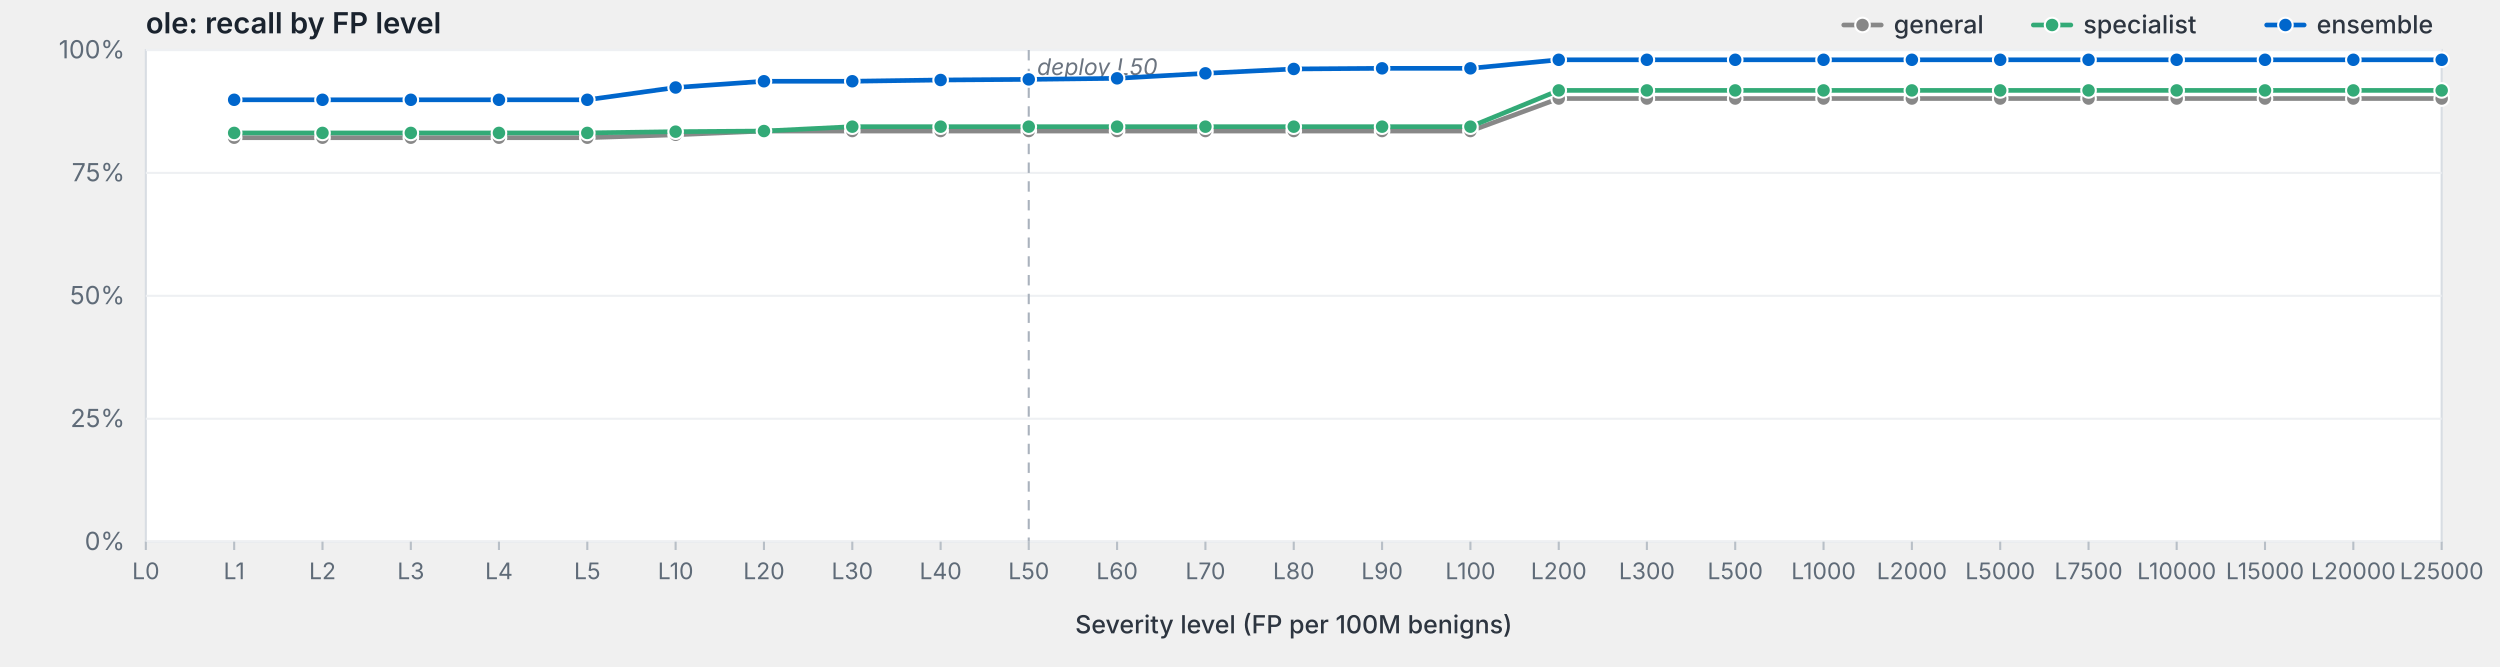
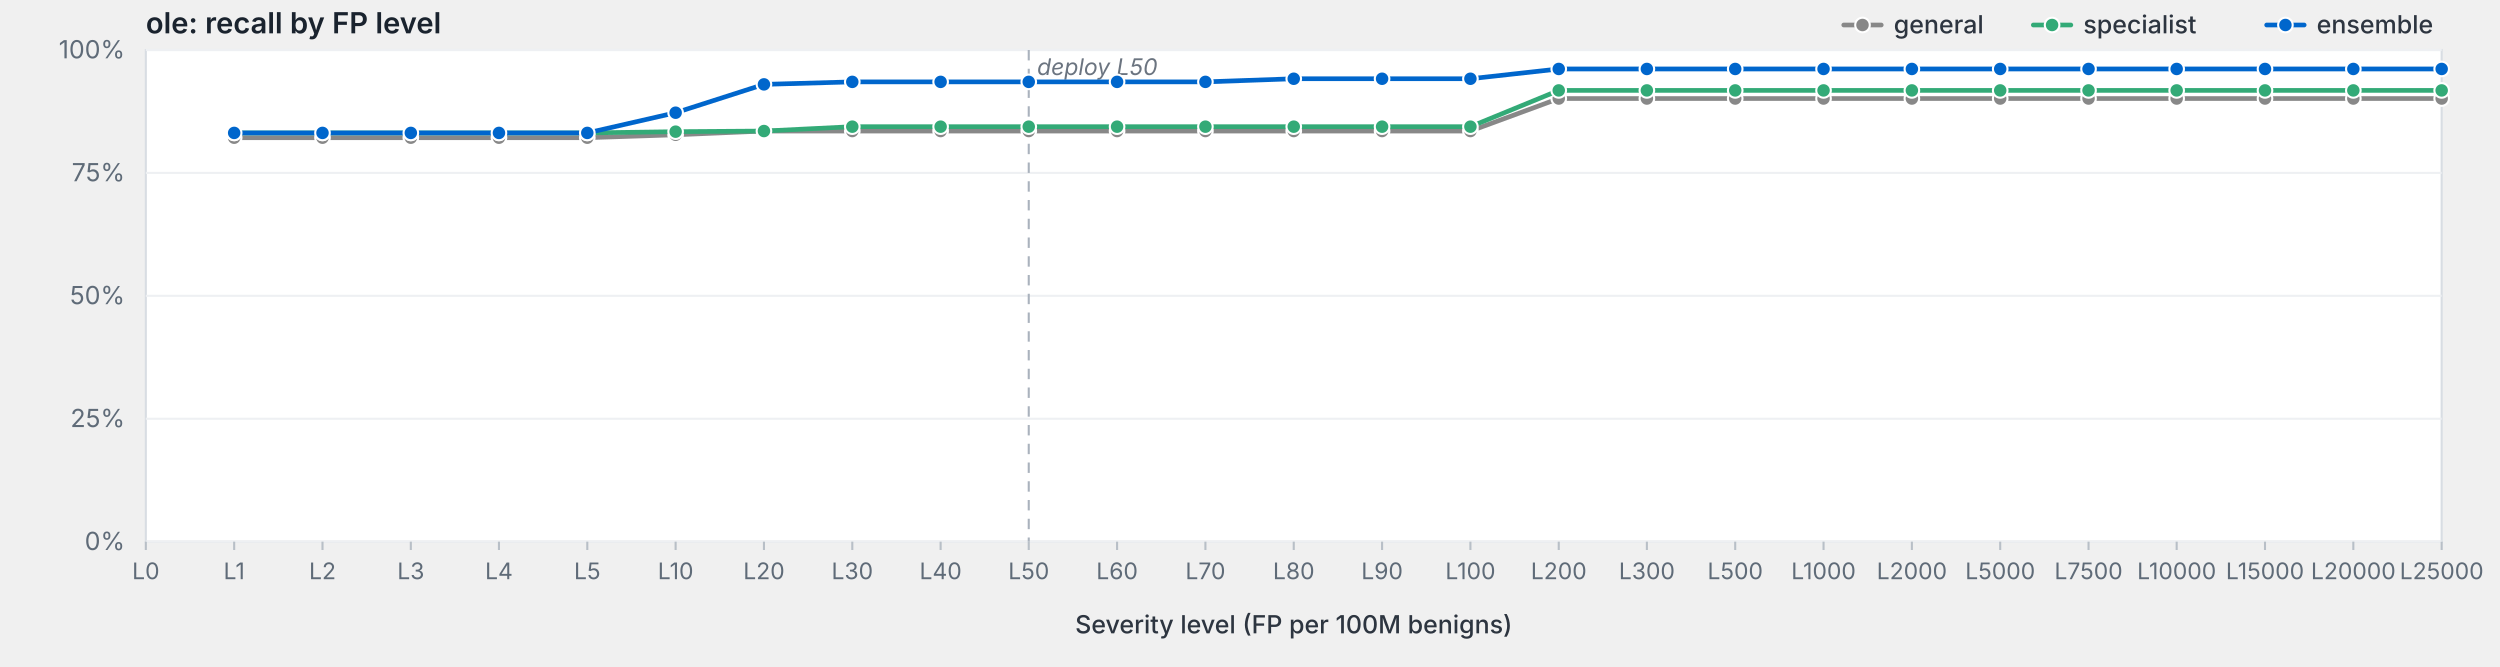
<svg xmlns="http://www.w3.org/2000/svg" viewBox="0 0 1200 320" width="1200" height="320" preserveAspectRatio="xMidYMid meet" role="img" aria-label="ole: recall by FP level">
  <style>svg { background: #fdfdfd; }.frame { fill: #fff; stroke: #d8dde3; stroke-width: 1; }.grid { stroke: #eef0f3; stroke-width: 1; }.tick { stroke: #b8bfc7; stroke-width: 1; }.axis-label { fill: #5f6b78; font-family: -apple-system, BlinkMacSystemFont, "Segoe UI", system-ui, sans-serif; font-size: 12px; }.x-label { fill: #5f6b78; font-family: -apple-system, BlinkMacSystemFont, "Segoe UI", system-ui, sans-serif; font-size: 11px; }.axis-title { fill: #2d3540; font-family: -apple-system, BlinkMacSystemFont, "Segoe UI", system-ui, sans-serif; font-size: 12px; font-weight: 500; }.title { fill: #1a232e; font-family: -apple-system, BlinkMacSystemFont, "Segoe UI", system-ui, sans-serif; font-size: 14px; font-weight: 600; }.deploy-marker { stroke: #aab2bd; stroke-width: 1; stroke-dasharray: 5,4; }.deploy-label { fill: #6b7480; font-family: -apple-system, BlinkMacSystemFont, "Segoe UI", system-ui, sans-serif; font-size: 11px; font-style: italic; }.curve { fill: none; stroke-width: 2.25; stroke-linejoin: round; stroke-linecap: round; }.marker { stroke: #fff; stroke-width: 1; }.legend-text { fill: #2d3540; font-family: -apple-system, BlinkMacSystemFont, "Segoe UI", system-ui, sans-serif; font-size: 12px; font-weight: 500; }</style>
  <text class="title" x="70" y="16">ole: recall by FP level</text>
  <rect class="frame" x="70" y="24" width="1102" height="236" />
  <line class="grid" x1="70" y1="260.0" x2="1172" y2="260.0" />
  <text class="axis-label" x="60" y="264.0" text-anchor="end">0%</text>
  <line class="grid" x1="70" y1="201.0" x2="1172" y2="201.0" />
  <text class="axis-label" x="60" y="205.0" text-anchor="end">25%</text>
  <line class="grid" x1="70" y1="142.0" x2="1172" y2="142.0" />
  <text class="axis-label" x="60" y="146.0" text-anchor="end">50%</text>
  <line class="grid" x1="70" y1="83.0" x2="1172" y2="83.0" />
  <text class="axis-label" x="60" y="87.0" text-anchor="end">75%</text>
  <line class="grid" x1="70" y1="24.0" x2="1172" y2="24.0" />
  <text class="axis-label" x="60" y="28.0" text-anchor="end">100%</text>
  <line class="deploy-marker" x1="493.8" y1="24" x2="493.8" y2="260" />
  <text class="deploy-label" x="497.8" y="36" text-anchor="start">deploy L50</text>
  <line class="tick" x1="70.0" y1="260" x2="70.0" y2="264" />
  <text class="x-label" x="70.0" y="278" text-anchor="middle">L0</text>
  <line class="tick" x1="112.4" y1="260" x2="112.4" y2="264" />
  <text class="x-label" x="112.4" y="278" text-anchor="middle">L1</text>
  <line class="tick" x1="154.8" y1="260" x2="154.8" y2="264" />
  <text class="x-label" x="154.8" y="278" text-anchor="middle">L2</text>
  <line class="tick" x1="197.2" y1="260" x2="197.2" y2="264" />
  <text class="x-label" x="197.2" y="278" text-anchor="middle">L3</text>
  <line class="tick" x1="239.5" y1="260" x2="239.5" y2="264" />
  <text class="x-label" x="239.5" y="278" text-anchor="middle">L4</text>
  <line class="tick" x1="281.9" y1="260" x2="281.9" y2="264" />
  <text class="x-label" x="281.9" y="278" text-anchor="middle">L5</text>
  <line class="tick" x1="324.3" y1="260" x2="324.3" y2="264" />
  <text class="x-label" x="324.3" y="278" text-anchor="middle">L10</text>
  <line class="tick" x1="366.7" y1="260" x2="366.7" y2="264" />
  <text class="x-label" x="366.7" y="278" text-anchor="middle">L20</text>
  <line class="tick" x1="409.1" y1="260" x2="409.1" y2="264" />
  <text class="x-label" x="409.1" y="278" text-anchor="middle">L30</text>
  <line class="tick" x1="451.5" y1="260" x2="451.5" y2="264" />
  <text class="x-label" x="451.5" y="278" text-anchor="middle">L40</text>
  <line class="tick" x1="493.8" y1="260" x2="493.8" y2="264" />
  <text class="x-label" x="493.8" y="278" text-anchor="middle">L50</text>
  <line class="tick" x1="536.2" y1="260" x2="536.2" y2="264" />
  <text class="x-label" x="536.2" y="278" text-anchor="middle">L60</text>
  <line class="tick" x1="578.6" y1="260" x2="578.6" y2="264" />
  <text class="x-label" x="578.6" y="278" text-anchor="middle">L70</text>
  <line class="tick" x1="621.0" y1="260" x2="621.0" y2="264" />
  <text class="x-label" x="621.0" y="278" text-anchor="middle">L80</text>
  <line class="tick" x1="663.4" y1="260" x2="663.4" y2="264" />
  <text class="x-label" x="663.4" y="278" text-anchor="middle">L90</text>
  <line class="tick" x1="705.8" y1="260" x2="705.8" y2="264" />
  <text class="x-label" x="705.8" y="278" text-anchor="middle">L100</text>
  <line class="tick" x1="748.2" y1="260" x2="748.2" y2="264" />
  <text class="x-label" x="748.2" y="278" text-anchor="middle">L200</text>
  <line class="tick" x1="790.5" y1="260" x2="790.5" y2="264" />
  <text class="x-label" x="790.5" y="278" text-anchor="middle">L300</text>
  <line class="tick" x1="832.9" y1="260" x2="832.9" y2="264" />
  <text class="x-label" x="832.9" y="278" text-anchor="middle">L500</text>
  <line class="tick" x1="875.3" y1="260" x2="875.3" y2="264" />
  <text class="x-label" x="875.3" y="278" text-anchor="middle">L1000</text>
  <line class="tick" x1="917.7" y1="260" x2="917.7" y2="264" />
  <text class="x-label" x="917.7" y="278" text-anchor="middle">L2000</text>
  <line class="tick" x1="960.1" y1="260" x2="960.1" y2="264" />
  <text class="x-label" x="960.1" y="278" text-anchor="middle">L5000</text>
  <line class="tick" x1="1002.5" y1="260" x2="1002.5" y2="264" />
  <text class="x-label" x="1002.5" y="278" text-anchor="middle">L7500</text>
  <line class="tick" x1="1044.8" y1="260" x2="1044.8" y2="264" />
  <text class="x-label" x="1044.8" y="278" text-anchor="middle">L10000</text>
  <line class="tick" x1="1087.2" y1="260" x2="1087.2" y2="264" />
  <text class="x-label" x="1087.2" y="278" text-anchor="middle">L15000</text>
  <line class="tick" x1="1129.6" y1="260" x2="1129.6" y2="264" />
  <text class="x-label" x="1129.6" y="278" text-anchor="middle">L20000</text>
  <line class="tick" x1="1172.0" y1="260" x2="1172.0" y2="264" />
  <text class="x-label" x="1172.0" y="278" text-anchor="middle">L25000</text>
  <text class="axis-title" x="621.0" y="304" text-anchor="middle">Severity level (FP per 100M benigns)</text>
  <path class="curve" d="M112.4,66.1 L154.8,66.1 L197.2,66.1 L239.5,66.1 L281.9,66.1 L324.3,64.7 L366.7,62.9 L409.1,62.9 L451.5,62.9 L493.8,62.9 L536.2,62.9 L578.6,62.9 L621.0,62.9 L663.4,62.9 L705.8,62.9 L748.2,47.3 L790.5,47.3 L832.9,47.3 L875.3,47.3 L917.7,47.3 L960.1,47.3 L1002.5,47.3 L1044.8,47.3 L1087.2,47.3 L1129.6,47.3 L1172.0,47.3" stroke="#888" />
  <circle class="marker" cx="112.4" cy="66.1" r="3.5" fill="#888" />
  <circle class="marker" cx="154.8" cy="66.1" r="3.5" fill="#888" />
  <circle class="marker" cx="197.2" cy="66.1" r="3.5" fill="#888" />
  <circle class="marker" cx="239.5" cy="66.1" r="3.5" fill="#888" />
  <circle class="marker" cx="281.9" cy="66.1" r="3.5" fill="#888" />
  <circle class="marker" cx="324.3" cy="64.7" r="3.5" fill="#888" />
  <circle class="marker" cx="366.7" cy="62.9" r="3.5" fill="#888" />
  <circle class="marker" cx="409.1" cy="62.9" r="3.5" fill="#888" />
  <circle class="marker" cx="451.5" cy="62.9" r="3.5" fill="#888" />
  <circle class="marker" cx="493.8" cy="62.9" r="3.5" fill="#888" />
  <circle class="marker" cx="536.2" cy="62.9" r="3.5" fill="#888" />
  <circle class="marker" cx="578.6" cy="62.9" r="3.5" fill="#888" />
  <circle class="marker" cx="621.0" cy="62.9" r="3.5" fill="#888" />
  <circle class="marker" cx="663.4" cy="62.9" r="3.5" fill="#888" />
  <circle class="marker" cx="705.8" cy="62.9" r="3.5" fill="#888" />
  <circle class="marker" cx="748.2" cy="47.3" r="3.5" fill="#888" />
  <circle class="marker" cx="790.5" cy="47.3" r="3.5" fill="#888" />
  <circle class="marker" cx="832.9" cy="47.3" r="3.5" fill="#888" />
  <circle class="marker" cx="875.3" cy="47.3" r="3.5" fill="#888" />
  <circle class="marker" cx="917.7" cy="47.3" r="3.5" fill="#888" />
  <circle class="marker" cx="960.1" cy="47.3" r="3.5" fill="#888" />
  <circle class="marker" cx="1002.5" cy="47.3" r="3.5" fill="#888" />
  <circle class="marker" cx="1044.8" cy="47.3" r="3.5" fill="#888" />
  <circle class="marker" cx="1087.2" cy="47.3" r="3.5" fill="#888" />
  <circle class="marker" cx="1129.6" cy="47.3" r="3.5" fill="#888" />
  <circle class="marker" cx="1172.0" cy="47.3" r="3.5" fill="#888" />
  <path class="curve" d="M112.4,63.8 L154.8,63.8 L197.2,63.8 L239.5,63.8 L281.9,63.8 L324.3,63.2 L366.7,62.9 L409.1,60.8 L451.5,60.8 L493.8,60.8 L536.2,60.8 L578.6,60.8 L621.0,60.8 L663.4,60.8 L705.8,60.8 L748.2,43.4 L790.5,43.4 L832.9,43.4 L875.3,43.4 L917.7,43.4 L960.1,43.4 L1002.5,43.4 L1044.8,43.4 L1087.2,43.4 L1129.6,43.4 L1172.0,43.4" stroke="#3a7" />
  <circle class="marker" cx="112.4" cy="63.8" r="3.5" fill="#3a7" />
  <circle class="marker" cx="154.8" cy="63.8" r="3.5" fill="#3a7" />
  <circle class="marker" cx="197.2" cy="63.8" r="3.5" fill="#3a7" />
  <circle class="marker" cx="239.5" cy="63.8" r="3.5" fill="#3a7" />
  <circle class="marker" cx="281.9" cy="63.8" r="3.5" fill="#3a7" />
  <circle class="marker" cx="324.3" cy="63.2" r="3.5" fill="#3a7" />
  <circle class="marker" cx="366.7" cy="62.9" r="3.5" fill="#3a7" />
  <circle class="marker" cx="409.1" cy="60.8" r="3.5" fill="#3a7" />
  <circle class="marker" cx="451.5" cy="60.8" r="3.5" fill="#3a7" />
  <circle class="marker" cx="493.8" cy="60.8" r="3.5" fill="#3a7" />
  <circle class="marker" cx="536.2" cy="60.8" r="3.5" fill="#3a7" />
  <circle class="marker" cx="578.6" cy="60.8" r="3.5" fill="#3a7" />
  <circle class="marker" cx="621.0" cy="60.8" r="3.5" fill="#3a7" />
  <circle class="marker" cx="663.4" cy="60.8" r="3.5" fill="#3a7" />
  <circle class="marker" cx="705.8" cy="60.8" r="3.5" fill="#3a7" />
  <circle class="marker" cx="748.2" cy="43.4" r="3.5" fill="#3a7" />
  <circle class="marker" cx="790.5" cy="43.4" r="3.5" fill="#3a7" />
  <circle class="marker" cx="832.9" cy="43.4" r="3.5" fill="#3a7" />
  <circle class="marker" cx="875.3" cy="43.4" r="3.5" fill="#3a7" />
  <circle class="marker" cx="917.7" cy="43.4" r="3.5" fill="#3a7" />
  <circle class="marker" cx="960.1" cy="43.4" r="3.5" fill="#3a7" />
  <circle class="marker" cx="1002.5" cy="43.4" r="3.5" fill="#3a7" />
  <circle class="marker" cx="1044.8" cy="43.4" r="3.5" fill="#3a7" />
  <circle class="marker" cx="1087.2" cy="43.4" r="3.5" fill="#3a7" />
  <circle class="marker" cx="1129.6" cy="43.4" r="3.5" fill="#3a7" />
  <circle class="marker" cx="1172.0" cy="43.4" r="3.5" fill="#3a7" />
-   <path class="curve" d="M112.4,47.9 L154.8,47.9 L197.2,47.9 L239.5,47.9 L281.9,47.9 L324.3,42.0 L366.7,39.0 L409.1,39.0 L451.5,38.4 L493.8,38.1 L536.2,37.6 L578.6,35.2 L621.0,33.1 L663.4,32.8 L705.8,32.8 L748.2,28.7 L790.5,28.7 L832.9,28.7 L875.3,28.7 L917.7,28.7 L960.1,28.7 L1002.5,28.7 L1044.8,28.7 L1087.2,28.7 L1129.6,28.7 L1172.0,28.7" stroke="#06c" />
-   <circle class="marker" cx="112.4" cy="47.9" r="3.5" fill="#06c" />
-   <circle class="marker" cx="154.8" cy="47.9" r="3.5" fill="#06c" />
-   <circle class="marker" cx="197.2" cy="47.9" r="3.5" fill="#06c" />
-   <circle class="marker" cx="239.5" cy="47.9" r="3.5" fill="#06c" />
-   <circle class="marker" cx="281.9" cy="47.9" r="3.5" fill="#06c" />
-   <circle class="marker" cx="324.3" cy="42.0" r="3.5" fill="#06c" />
-   <circle class="marker" cx="366.7" cy="39.0" r="3.5" fill="#06c" />
-   <circle class="marker" cx="409.1" cy="39.0" r="3.5" fill="#06c" />
-   <circle class="marker" cx="451.5" cy="38.4" r="3.5" fill="#06c" />
-   <circle class="marker" cx="493.8" cy="38.1" r="3.5" fill="#06c" />
-   <circle class="marker" cx="536.2" cy="37.6" r="3.5" fill="#06c" />
-   <circle class="marker" cx="578.6" cy="35.2" r="3.5" fill="#06c" />
-   <circle class="marker" cx="621.0" cy="33.1" r="3.5" fill="#06c" />
-   <circle class="marker" cx="663.4" cy="32.8" r="3.5" fill="#06c" />
-   <circle class="marker" cx="705.8" cy="32.8" r="3.5" fill="#06c" />
-   <circle class="marker" cx="748.2" cy="28.7" r="3.5" fill="#06c" />
-   <circle class="marker" cx="790.5" cy="28.7" r="3.5" fill="#06c" />
-   <circle class="marker" cx="832.9" cy="28.7" r="3.5" fill="#06c" />
-   <circle class="marker" cx="875.3" cy="28.7" r="3.5" fill="#06c" />
-   <circle class="marker" cx="917.7" cy="28.7" r="3.5" fill="#06c" />
-   <circle class="marker" cx="960.1" cy="28.7" r="3.5" fill="#06c" />
-   <circle class="marker" cx="1002.5" cy="28.7" r="3.5" fill="#06c" />
-   <circle class="marker" cx="1044.8" cy="28.7" r="3.5" fill="#06c" />
-   <circle class="marker" cx="1087.2" cy="28.7" r="3.5" fill="#06c" />
-   <circle class="marker" cx="1129.6" cy="28.7" r="3.5" fill="#06c" />
-   <circle class="marker" cx="1172.0" cy="28.7" r="3.5" fill="#06c" />
+   <path class="curve" d="M112.4,63.8 L154.8,63.8 L197.2,63.8 L239.5,63.8 L281.9,63.8 L324.3,54.1 L366.7,40.5 L409.1,39.3 L451.5,39.3 L493.8,39.3 L536.2,39.3 L578.6,39.3 L621.0,37.8 L663.4,37.8 L705.8,37.8 L748.2,33.1 L790.5,33.1 L832.9,33.1 L875.3,33.1 L917.7,33.1 L960.1,33.1 L1002.5,33.1 L1044.8,33.1 L1087.2,33.1 L1129.6,33.1 L1172.0,33.1" stroke="#06c" />
+   <circle class="marker" cx="112.4" cy="63.8" r="3.5" fill="#06c" />
+   <circle class="marker" cx="154.8" cy="63.8" r="3.5" fill="#06c" />
+   <circle class="marker" cx="197.2" cy="63.8" r="3.5" fill="#06c" />
+   <circle class="marker" cx="239.5" cy="63.8" r="3.5" fill="#06c" />
+   <circle class="marker" cx="281.9" cy="63.8" r="3.5" fill="#06c" />
+   <circle class="marker" cx="324.3" cy="54.1" r="3.5" fill="#06c" />
+   <circle class="marker" cx="366.7" cy="40.5" r="3.5" fill="#06c" />
+   <circle class="marker" cx="409.1" cy="39.3" r="3.5" fill="#06c" />
+   <circle class="marker" cx="451.5" cy="39.3" r="3.5" fill="#06c" />
+   <circle class="marker" cx="493.8" cy="39.3" r="3.5" fill="#06c" />
+   <circle class="marker" cx="536.2" cy="39.3" r="3.5" fill="#06c" />
+   <circle class="marker" cx="578.6" cy="39.3" r="3.5" fill="#06c" />
+   <circle class="marker" cx="621.0" cy="37.8" r="3.5" fill="#06c" />
+   <circle class="marker" cx="663.4" cy="37.8" r="3.5" fill="#06c" />
+   <circle class="marker" cx="705.8" cy="37.8" r="3.5" fill="#06c" />
+   <circle class="marker" cx="748.2" cy="33.1" r="3.5" fill="#06c" />
+   <circle class="marker" cx="790.5" cy="33.1" r="3.5" fill="#06c" />
+   <circle class="marker" cx="832.9" cy="33.1" r="3.5" fill="#06c" />
+   <circle class="marker" cx="875.3" cy="33.1" r="3.5" fill="#06c" />
+   <circle class="marker" cx="917.7" cy="33.1" r="3.5" fill="#06c" />
+   <circle class="marker" cx="960.1" cy="33.1" r="3.5" fill="#06c" />
+   <circle class="marker" cx="1002.5" cy="33.1" r="3.5" fill="#06c" />
+   <circle class="marker" cx="1044.8" cy="33.1" r="3.5" fill="#06c" />
+   <circle class="marker" cx="1087.2" cy="33.1" r="3.5" fill="#06c" />
+   <circle class="marker" cx="1129.6" cy="33.1" r="3.5" fill="#06c" />
+   <circle class="marker" cx="1172.0" cy="33.1" r="3.5" fill="#06c" />
  <line x1="1088.0" y1="12.0" x2="1106.0" y2="12.0" stroke="#06c" stroke-width="2.25" stroke-linecap="round" />
  <circle cx="1097.0" cy="12.0" r="3.5" fill="#06c" stroke="#fff" stroke-width="1" />
  <text class="legend-text" x="1112.0" y="16.0">ensemble</text>
  <line x1="976.0" y1="12.0" x2="994.0" y2="12.0" stroke="#3a7" stroke-width="2.25" stroke-linecap="round" />
  <circle cx="985.0" cy="12.0" r="3.5" fill="#3a7" stroke="#fff" stroke-width="1" />
  <text class="legend-text" x="1000.0" y="16.0">specialist</text>
  <line x1="885.0" y1="12.0" x2="903.0" y2="12.0" stroke="#888" stroke-width="2.25" stroke-linecap="round" />
  <circle cx="894.0" cy="12.0" r="3.5" fill="#888" stroke="#fff" stroke-width="1" />
  <text class="legend-text" x="909.0" y="16.0">general</text>
</svg>
